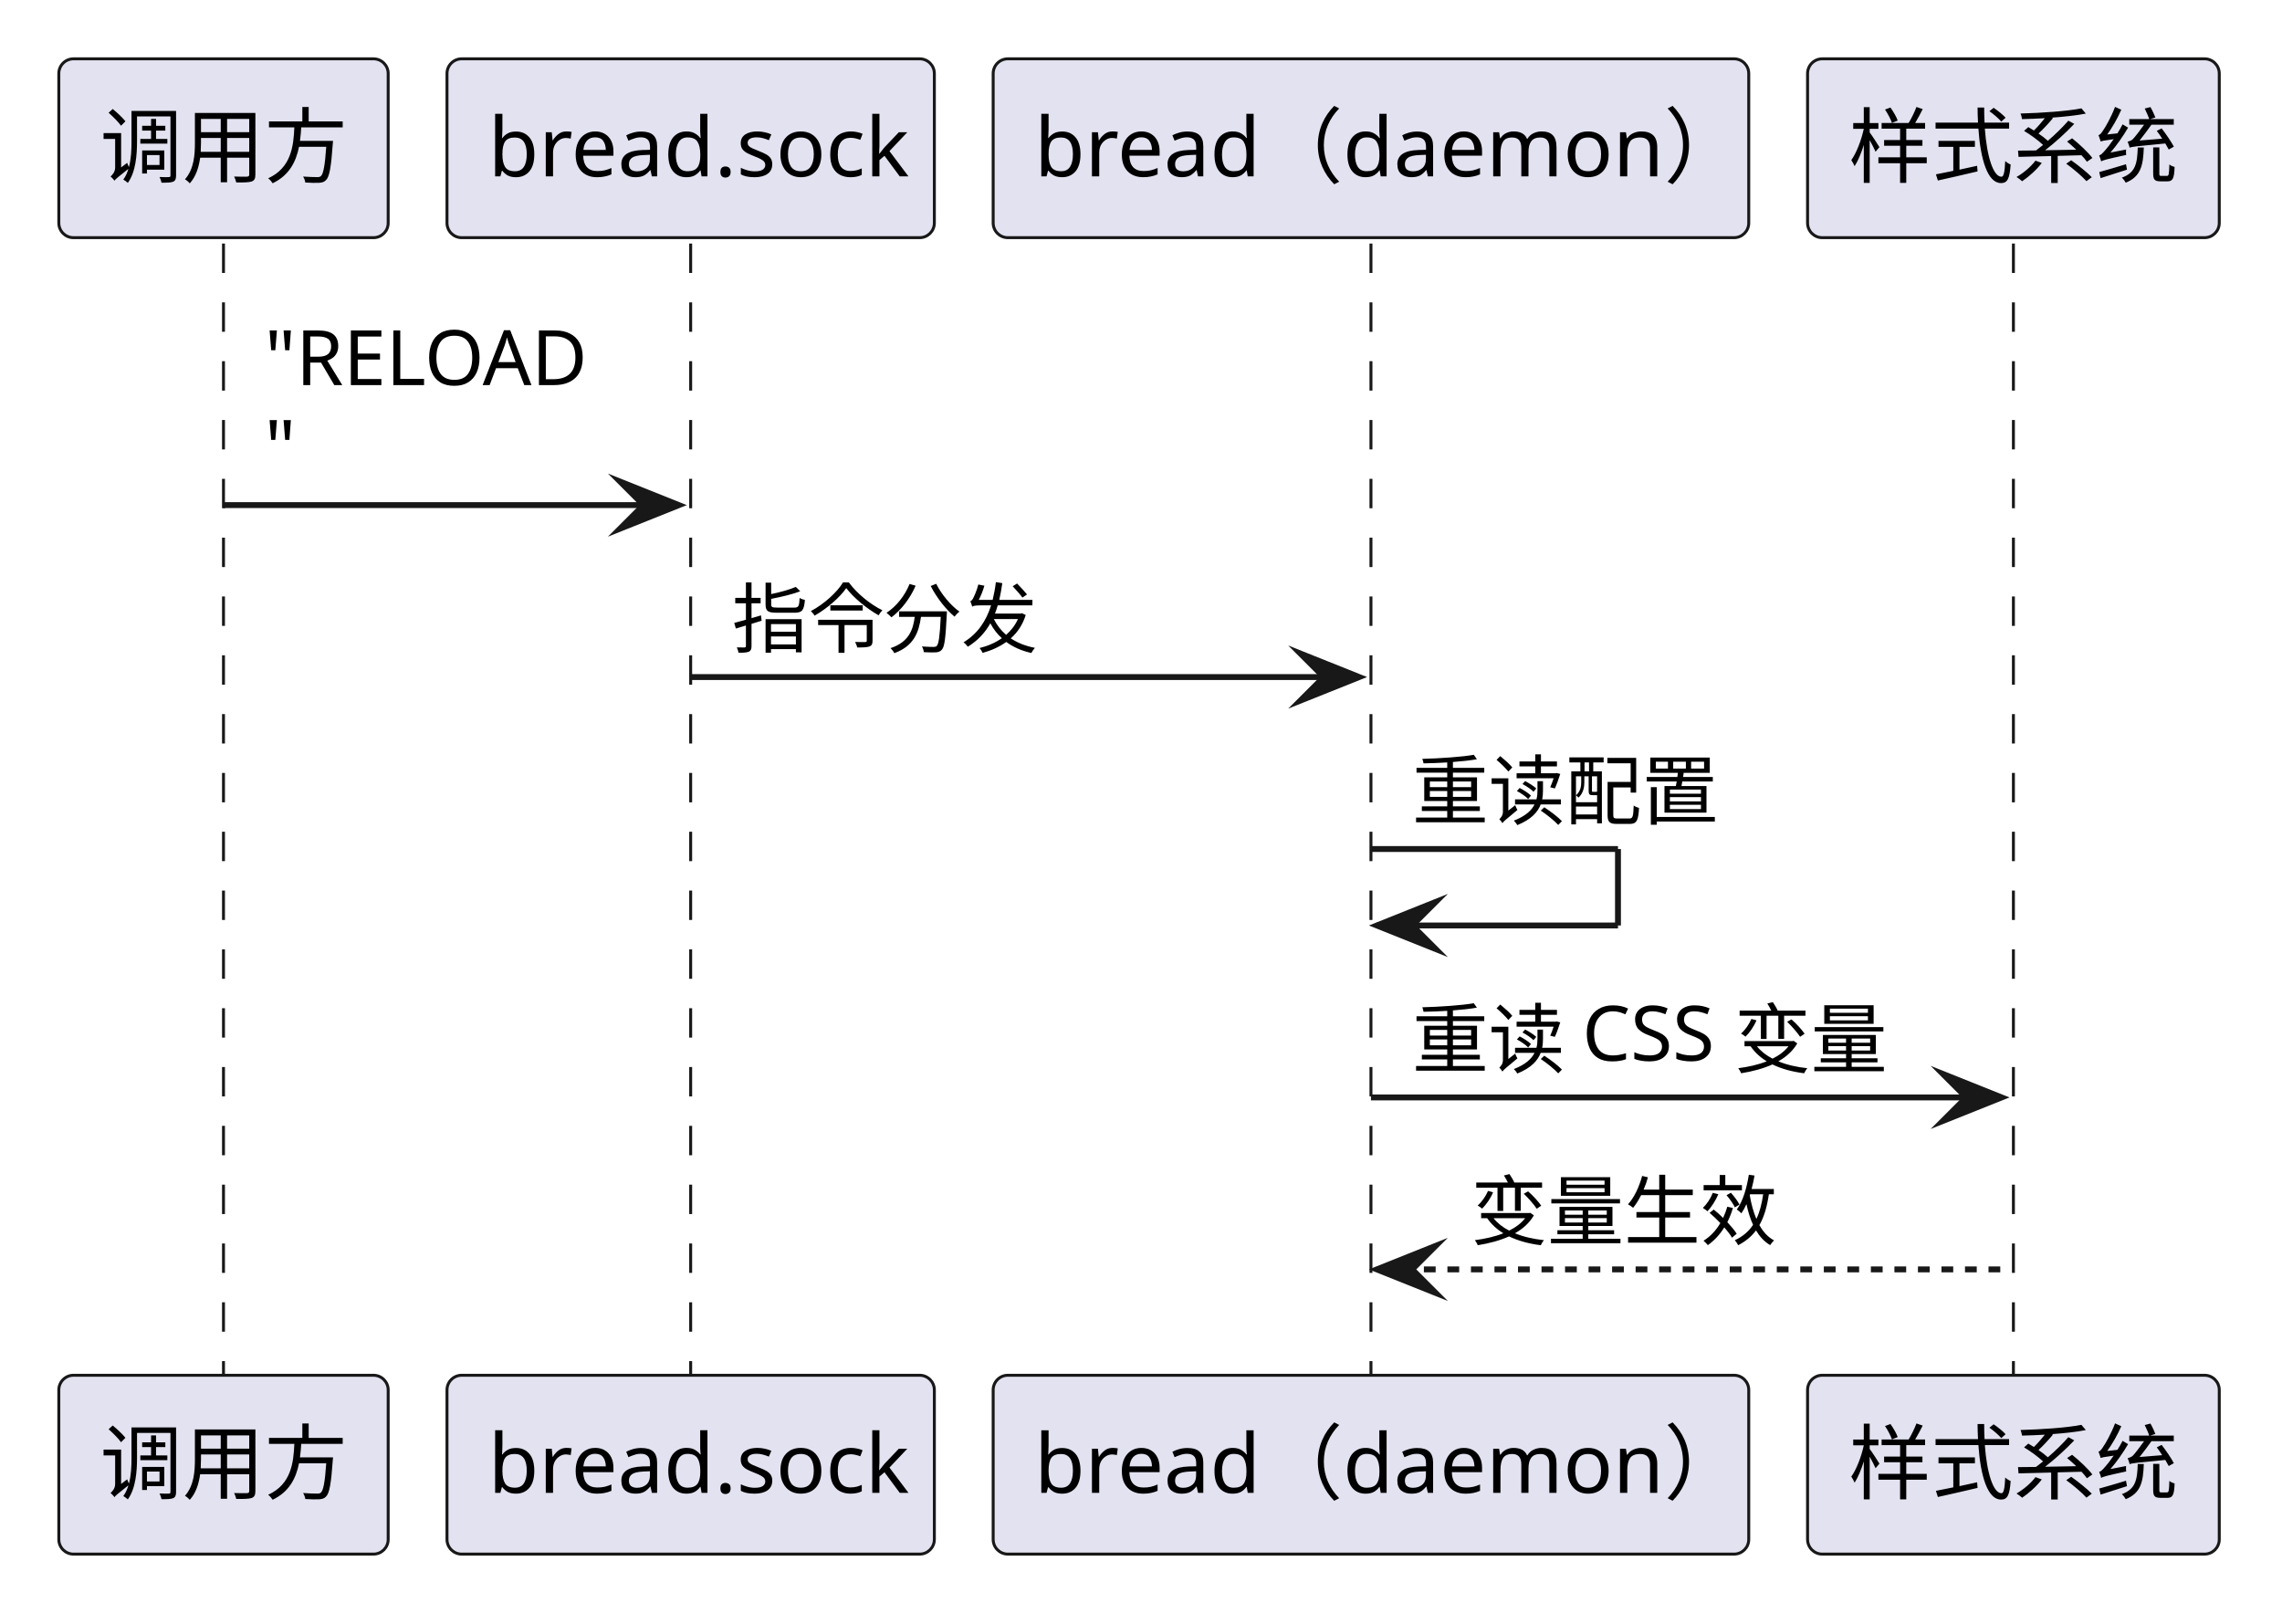
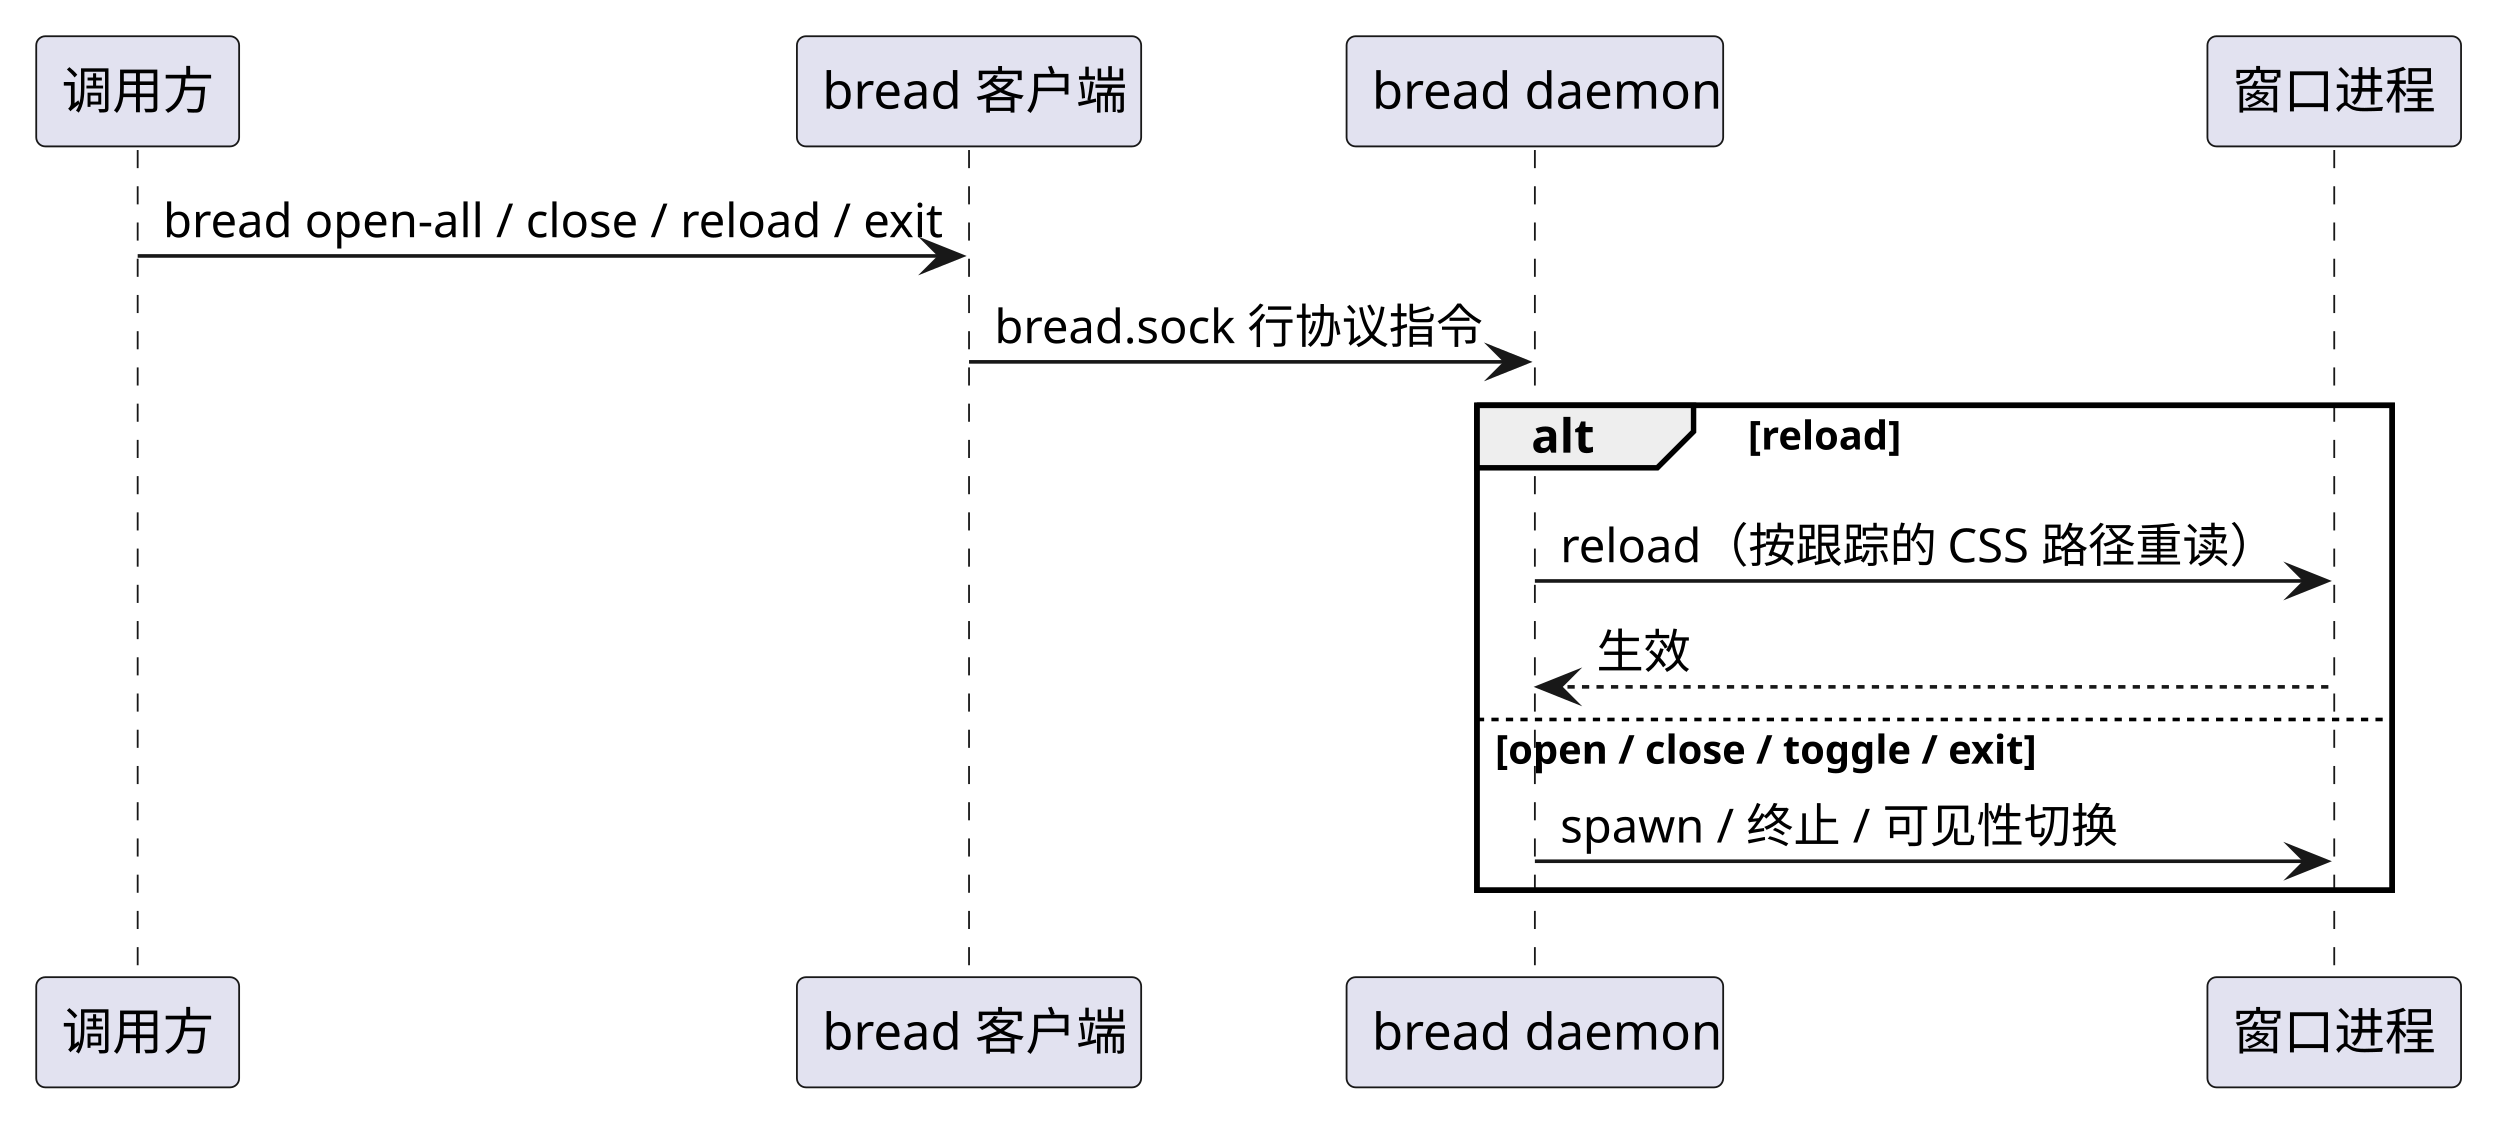
- <svg xmlns="http://www.w3.org/2000/svg" version="1.1" data-diagram-type="SEQUENCE" style="width:388px;height:276px;background:#FFFFFF;" width="388px" height="276px" viewBox="0 0 388 276" zoomAndPan="magnify" preserveAspectRatio="none" contentStyleType="text/css">
+ <svg xmlns="http://www.w3.org/2000/svg" version="1.1" data-diagram-type="SEQUENCE" style="width:690px;height:312px;background:#FFFFFF;" width="690px" height="312px" viewBox="0 0 690 312" zoomAndPan="magnify" preserveAspectRatio="none" contentStyleType="text/css">
  <defs />
  <g font-family="sans-serif" lengthAdjust="spacing">
+     <rect x="407.625" y="111.875" width="252.625" height="133.828" fill="none" style="stroke:#000;stroke-width:1.5;" />
    <g>
-       <rect x="34.5" y="41.406" width="8" height="192.406" fill="#000" fill-opacity="0" />
-       <line x1="38" y1="41.406" x2="38" y2="233.813" style="stroke:#181818;stroke-width:0.5;stroke-dasharray:5,5;" />
+       <rect x="34.5" y="41.406" width="8" height="228.297" fill="#000" fill-opacity="0" />
+       <line x1="38" y1="41.406" x2="38" y2="269.703" style="stroke:#181818;stroke-width:0.5;stroke-dasharray:5,5;" />
    </g>
    <g>
-       <rect x="113.932" y="41.406" width="8" height="192.406" fill="#000" fill-opacity="0" />
-       <line x1="117.432" y1="41.406" x2="117.432" y2="233.813" style="stroke:#181818;stroke-width:0.5;stroke-dasharray:5,5;" />
+       <rect x="263.954" y="41.406" width="8" height="228.297" fill="#000" fill-opacity="0" />
+       <line x1="267.454" y1="41.406" x2="267.454" y2="269.703" style="stroke:#181818;stroke-width:0.5;stroke-dasharray:5,5;" />
    </g>
    <g>
-       <rect x="229.599" y="41.406" width="8" height="192.406" fill="#000" fill-opacity="0" />
-       <line x1="233.099" y1="41.406" x2="233.099" y2="233.813" style="stroke:#181818;stroke-width:0.5;stroke-dasharray:5,5;" />
+       <rect x="420.125" y="41.406" width="8" height="228.297" fill="#000" fill-opacity="0" />
+       <line x1="423.625" y1="41.406" x2="423.625" y2="269.703" style="stroke:#181818;stroke-width:0.5;stroke-dasharray:5,5;" />
    </g>
    <g>
-       <rect x="338.833" y="41.406" width="8" height="192.406" fill="#000" fill-opacity="0" />
-       <line x1="342.333" y1="41.406" x2="342.333" y2="233.813" style="stroke:#181818;stroke-width:0.5;stroke-dasharray:5,5;" />
+       <rect x="640.751" y="41.406" width="8" height="228.297" fill="#000" fill-opacity="0" />
+       <line x1="644.251" y1="41.406" x2="644.251" y2="269.703" style="stroke:#181818;stroke-width:0.5;stroke-dasharray:5,5;" />
    </g>
    <rect x="10" y="10" width="56" height="30.406" fill="#E2E2F0" style="stroke:#181818;stroke-width:0.5;" rx="2.5" ry="2.5" />
    <text x="17" y="29.988" fill="#000" font-size="14" textLength="42">调用方</text>
-     <rect x="76" y="10" width="82.865" height="30.406" fill="#E2E2F0" style="stroke:#181818;stroke-width:0.5;" rx="2.5" ry="2.5" />
-     <text x="83" y="29.988" fill="#000" font-size="14" textLength="68.865">bread.sock</text>
-     <rect x="168.865" y="10" width="128.468" height="30.406" fill="#E2E2F0" style="stroke:#181818;stroke-width:0.5;" rx="2.5" ry="2.5" />
-     <text x="175.865" y="29.988" fill="#000" font-size="14" textLength="114.468">bread（daemon）</text>
-     <rect x="307.333" y="10" width="70" height="30.406" fill="#E2E2F0" style="stroke:#181818;stroke-width:0.5;" rx="2.5" ry="2.5" />
-     <text x="314.333" y="29.988" fill="#000" font-size="14" textLength="56">样式系统</text>
-     <rect x="10" y="233.813" width="56" height="30.406" fill="#E2E2F0" style="stroke:#181818;stroke-width:0.5;" rx="2.5" ry="2.5" />
-     <text x="17" y="253.801" fill="#000" font-size="14" textLength="42">调用方</text>
-     <rect x="76" y="233.813" width="82.865" height="30.406" fill="#E2E2F0" style="stroke:#181818;stroke-width:0.5;" rx="2.5" ry="2.5" />
-     <text x="83" y="253.801" fill="#000" font-size="14" textLength="68.865">bread.sock</text>
-     <rect x="168.865" y="233.813" width="128.468" height="30.406" fill="#E2E2F0" style="stroke:#181818;stroke-width:0.5;" rx="2.5" ry="2.5" />
-     <text x="175.865" y="253.801" fill="#000" font-size="14" textLength="114.468">bread（daemon）</text>
-     <rect x="307.333" y="233.813" width="70" height="30.406" fill="#E2E2F0" style="stroke:#181818;stroke-width:0.5;" rx="2.5" ry="2.5" />
-     <text x="314.333" y="253.801" fill="#000" font-size="14" textLength="56">样式系统</text>
-     <polygon points="105.432,81.875,115.432,85.875,105.432,89.875,109.432,85.875" fill="#181818" style="stroke:#181818;stroke-width:1;stroke-linejoin:miter;stroke-miterlimit:10;" />
-     <line x1="38" y1="85.875" x2="111.432" y2="85.875" style="stroke:#181818;stroke-width:1;" />
-     <text x="45" y="65.467" fill="#000" font-size="13" textLength="52.521">"RELOAD</text>
-     <text x="45" y="80.701" fill="#000" font-size="13">"</text>
-     <polygon points="221.099,111.109,231.099,115.109,221.099,119.109,225.099,115.109" fill="#181818" style="stroke:#181818;stroke-width:1;stroke-linejoin:miter;stroke-miterlimit:10;" />
-     <line x1="117.432" y1="115.109" x2="227.099" y2="115.109" style="stroke:#181818;stroke-width:1;" />
-     <text x="124.432" y="109.936" fill="#000" font-size="13" textLength="52">指令分发</text>
-     <line x1="233.099" y1="144.344" x2="275.099" y2="144.344" style="stroke:#181818;stroke-width:1;" />
-     <line x1="275.099" y1="144.344" x2="275.099" y2="157.344" style="stroke:#181818;stroke-width:1;" />
-     <line x1="234.099" y1="157.344" x2="275.099" y2="157.344" style="stroke:#181818;stroke-width:1;" />
-     <polygon points="244.099,153.344,234.099,157.344,244.099,161.344,240.099,157.344" fill="#181818" style="stroke:#181818;stroke-width:1;stroke-linejoin:miter;stroke-miterlimit:10;" />
-     <text x="240.099" y="139.17" fill="#000" font-size="13" textLength="52">重读配置</text>
-     <polygon points="330.333,182.578,340.333,186.578,330.333,190.578,334.333,186.578" fill="#181818" style="stroke:#181818;stroke-width:1;stroke-linejoin:miter;stroke-miterlimit:10;" />
-     <line x1="233.099" y1="186.578" x2="336.333" y2="186.578" style="stroke:#181818;stroke-width:1;" />
-     <text x="240.099" y="181.404" fill="#000" font-size="13" textLength="82.348">重读 CSS 变量</text>
-     <polygon points="244.099,211.813,234.099,215.813,244.099,219.813,240.099,215.813" fill="#181818" style="stroke:#181818;stroke-width:1;stroke-linejoin:miter;stroke-miterlimit:10;" />
-     <line x1="238.099" y1="215.813" x2="341.333" y2="215.813" style="stroke:#181818;stroke-width:1;stroke-dasharray:2,2;" />
-     <text x="250.099" y="210.639" fill="#000" font-size="13" textLength="52">变量生效</text>
+     <rect x="219.948" y="10" width="95.013" height="30.406" fill="#E2E2F0" style="stroke:#181818;stroke-width:0.5;" rx="2.5" ry="2.5" />
+     <text x="226.948" y="29.988" fill="#000" font-size="14" textLength="81.013">bread 客户端</text>
+     <rect x="371.655" y="10" width="103.94" height="30.406" fill="#E2E2F0" style="stroke:#181818;stroke-width:0.5;" rx="2.5" ry="2.5" />
+     <text x="378.655" y="29.988" fill="#000" font-size="14" textLength="89.94">bread daemon</text>
+     <rect x="609.251" y="10" width="70" height="30.406" fill="#E2E2F0" style="stroke:#181818;stroke-width:0.5;" rx="2.5" ry="2.5" />
+     <text x="616.251" y="29.988" fill="#000" font-size="14" textLength="56">窗口进程</text>
+     <rect x="10" y="269.703" width="56" height="30.406" fill="#E2E2F0" style="stroke:#181818;stroke-width:0.5;" rx="2.5" ry="2.5" />
+     <text x="17" y="289.691" fill="#000" font-size="14" textLength="42">调用方</text>
+     <rect x="219.948" y="269.703" width="95.013" height="30.406" fill="#E2E2F0" style="stroke:#181818;stroke-width:0.5;" rx="2.5" ry="2.5" />
+     <text x="226.948" y="289.691" fill="#000" font-size="14" textLength="81.013">bread 客户端</text>
+     <rect x="371.655" y="269.703" width="103.94" height="30.406" fill="#E2E2F0" style="stroke:#181818;stroke-width:0.5;" rx="2.5" ry="2.5" />
+     <text x="378.655" y="289.691" fill="#000" font-size="14" textLength="89.94">bread daemon</text>
+     <rect x="609.251" y="269.703" width="70" height="30.406" fill="#E2E2F0" style="stroke:#181818;stroke-width:0.5;" rx="2.5" ry="2.5" />
+     <text x="616.251" y="289.691" fill="#000" font-size="14" textLength="56">窗口进程</text>
+     <polygon points="255.454,66.641,265.454,70.641,255.454,74.641,259.454,70.641" fill="#181818" style="stroke:#181818;stroke-width:1;stroke-linejoin:miter;stroke-miterlimit:10;" />
+     <line x1="38" y1="70.641" x2="261.454" y2="70.641" style="stroke:#181818;stroke-width:1;" />
+     <text x="45" y="65.467" fill="#000" font-size="13" textLength="205.455">bread open-all / close / reload / exit</text>
+     <polygon points="411.625,95.875,421.625,99.875,411.625,103.875,415.625,99.875" fill="#181818" style="stroke:#181818;stroke-width:1;stroke-linejoin:miter;stroke-miterlimit:10;" />
+     <line x1="267.454" y1="99.875" x2="417.625" y2="99.875" style="stroke:#181818;stroke-width:1;" />
+     <text x="274.454" y="94.701" fill="#000" font-size="13" textLength="132.171">bread.sock 行协议指令</text>
+     <path d="M407.625,111.875 L467.422,111.875 L467.422,119.109 L457.422,129.109 L407.625,129.109 L407.625,111.875" style="stroke:#000;stroke-width:1.5;" fill="#EEE" />
+     <rect x="407.625" y="111.875" width="252.625" height="133.828" fill="none" style="stroke:#000;stroke-width:1.5;" />
+     <text x="422.625" y="124.936" fill="#000" font-size="13" textLength="14.796" font-weight="700">alt</text>
+     <text x="482.422" y="124.08" fill="#000" font-size="11" textLength="37.259" font-weight="700">[reload]</text>
+     <polygon points="632.251,156.344,642.251,160.344,632.251,164.344,636.251,160.344" fill="#181818" style="stroke:#181818;stroke-width:1;stroke-linejoin:miter;stroke-miterlimit:10;" />
+     <line x1="423.625" y1="160.344" x2="638.251" y2="160.344" style="stroke:#181818;stroke-width:1;" />
+     <text x="430.625" y="155.17" fill="#000" font-size="13" textLength="196.625">reload（按跟踪的 CSS 路径重读）</text>
+     <polygon points="434.625,185.578,424.625,189.578,434.625,193.578,430.625,189.578" fill="#181818" style="stroke:#181818;stroke-width:1;stroke-linejoin:miter;stroke-miterlimit:10;" />
+     <line x1="428.625" y1="189.578" x2="643.251" y2="189.578" style="stroke:#181818;stroke-width:1;stroke-dasharray:2,2;" />
+     <text x="440.625" y="184.404" fill="#000" font-size="13" textLength="26">生效</text>
+     <line x1="407.625" y1="198.578" x2="660.251" y2="198.578" style="stroke:#000;stroke-width:1;stroke-dasharray:2,2;" />
+     <text x="412.625" y="210.783" fill="#000" font-size="11" textLength="135.207" font-weight="700">[open / close / toggle / exit]</text>
+     <polygon points="632.251,233.703,642.251,237.703,632.251,241.703,636.251,237.703" fill="#181818" style="stroke:#181818;stroke-width:1;stroke-linejoin:miter;stroke-miterlimit:10;" />
+     <line x1="423.625" y1="237.703" x2="638.251" y2="237.703" style="stroke:#181818;stroke-width:1;" />
+     <text x="430.625" y="232.529" fill="#000" font-size="13" textLength="152.655">spawn / 终止 / 可见性切换</text>
  </g>
</svg>
